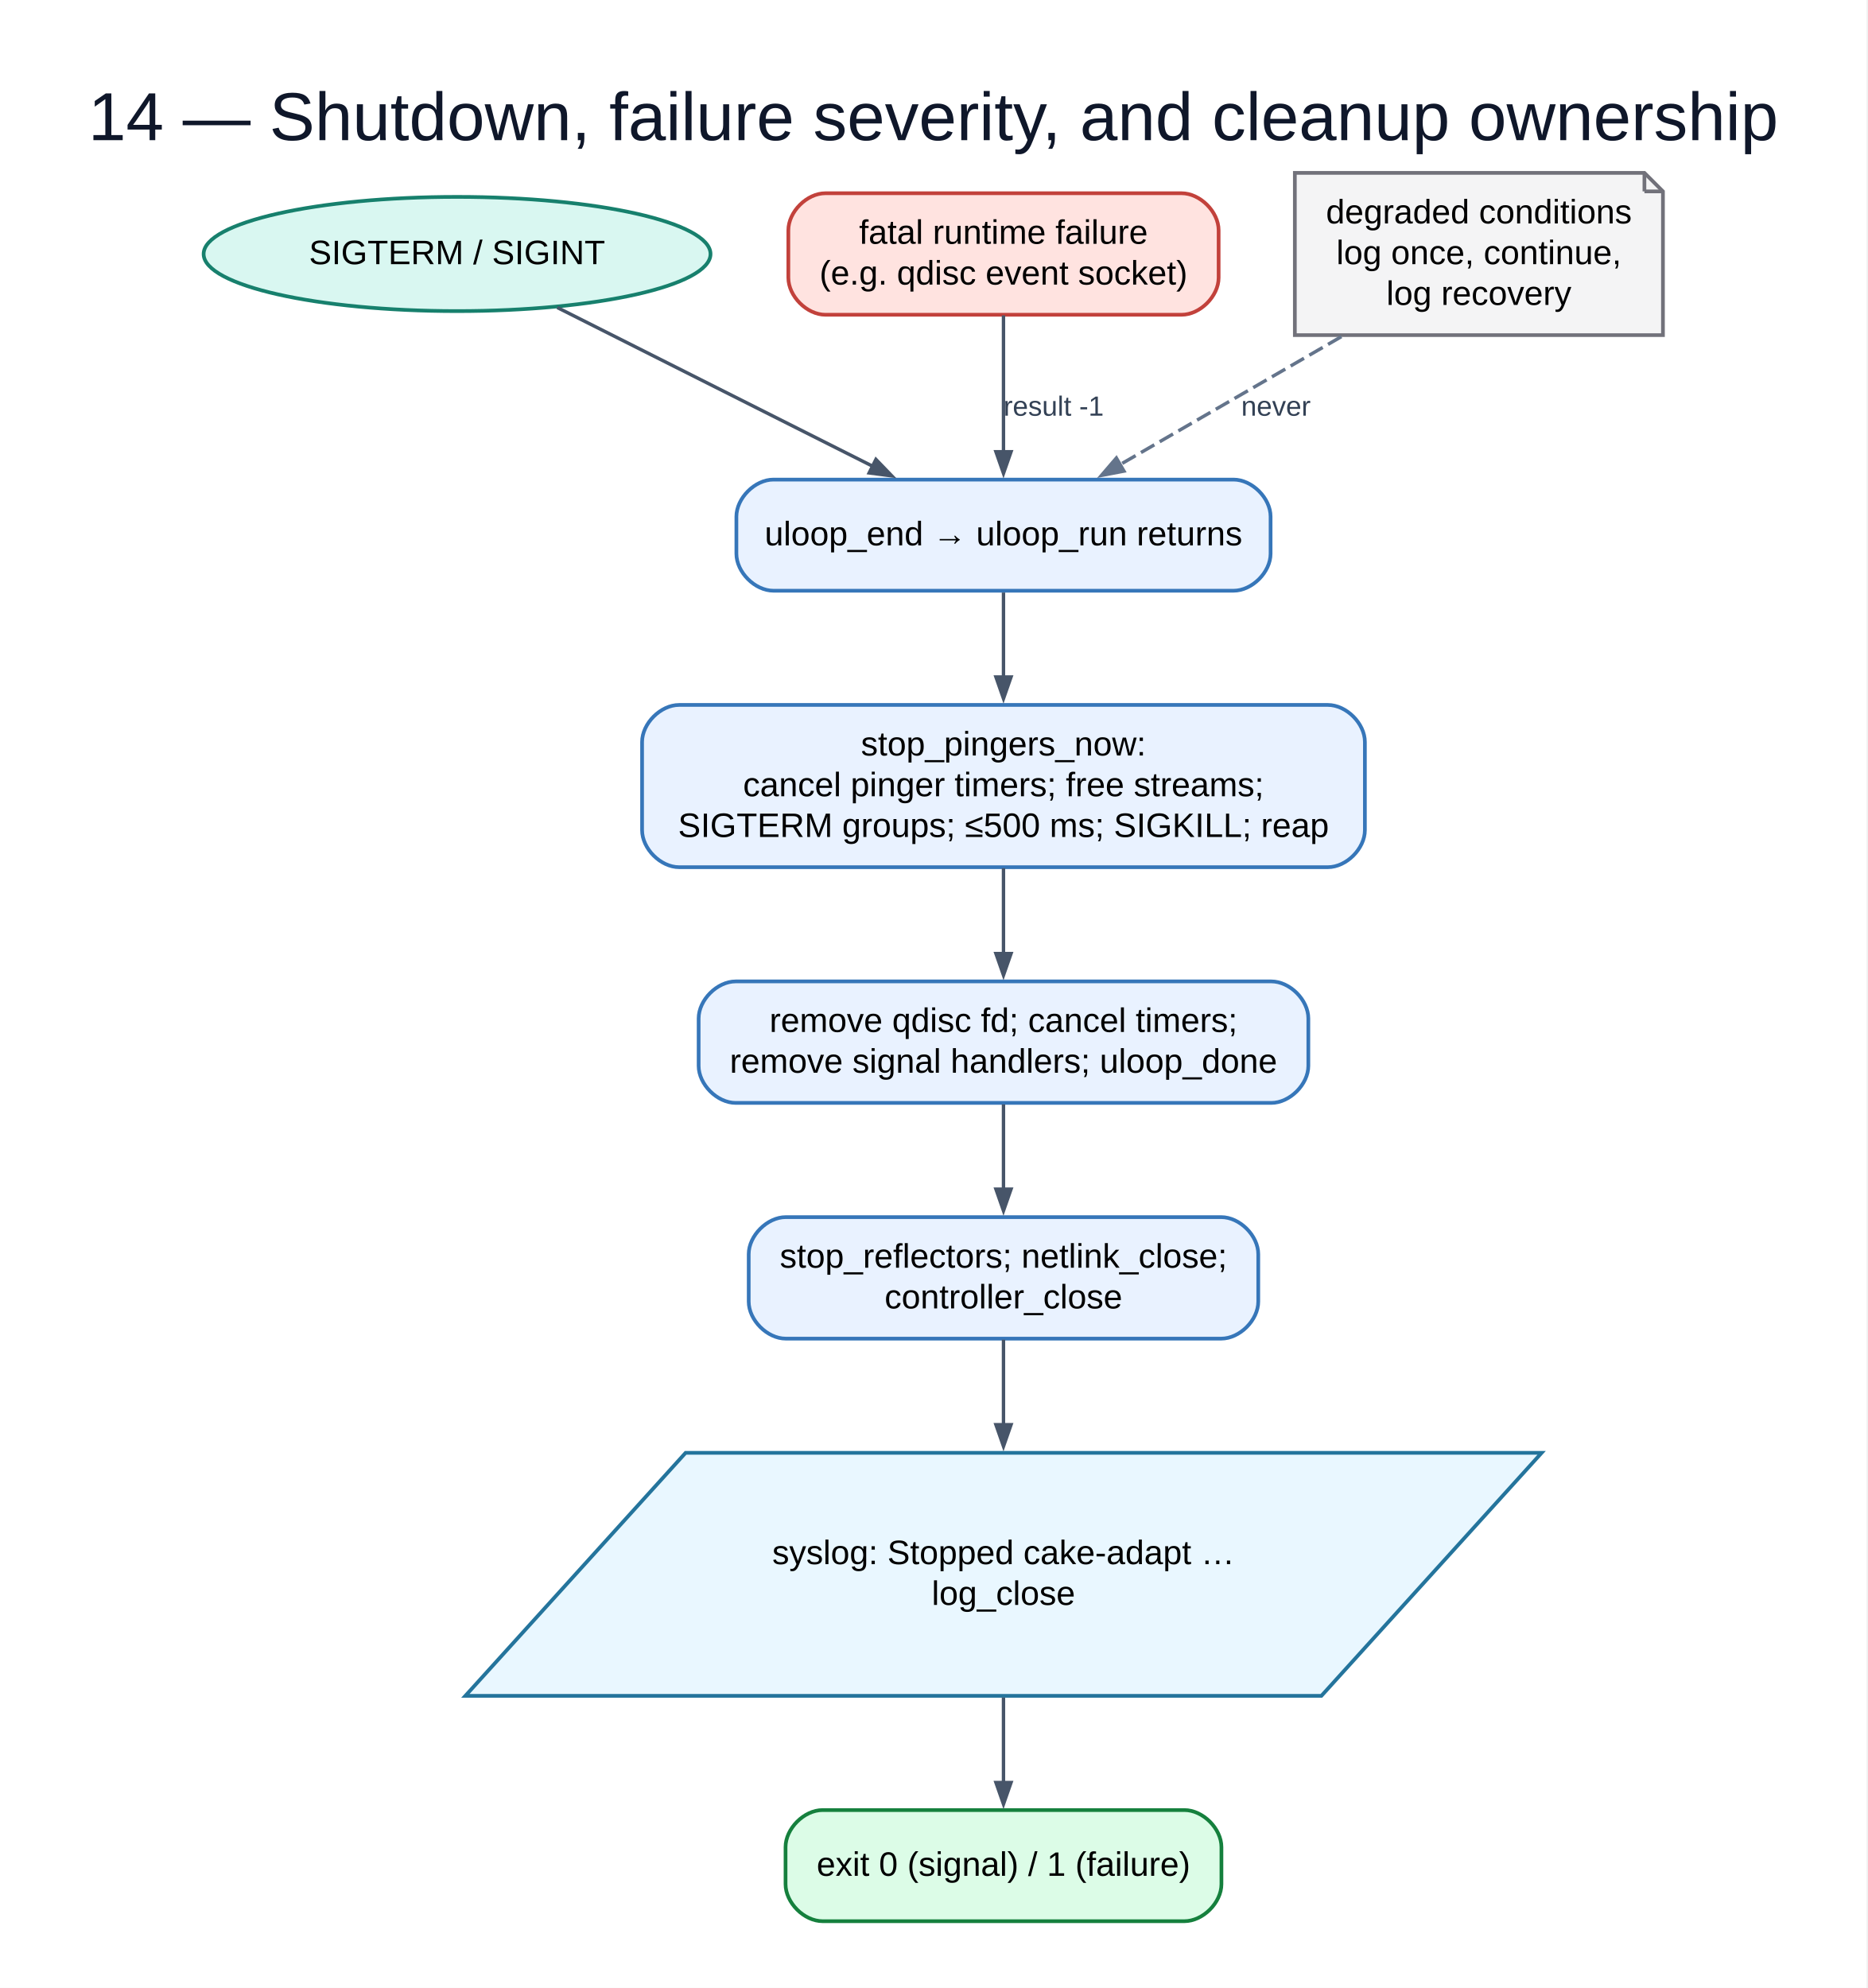
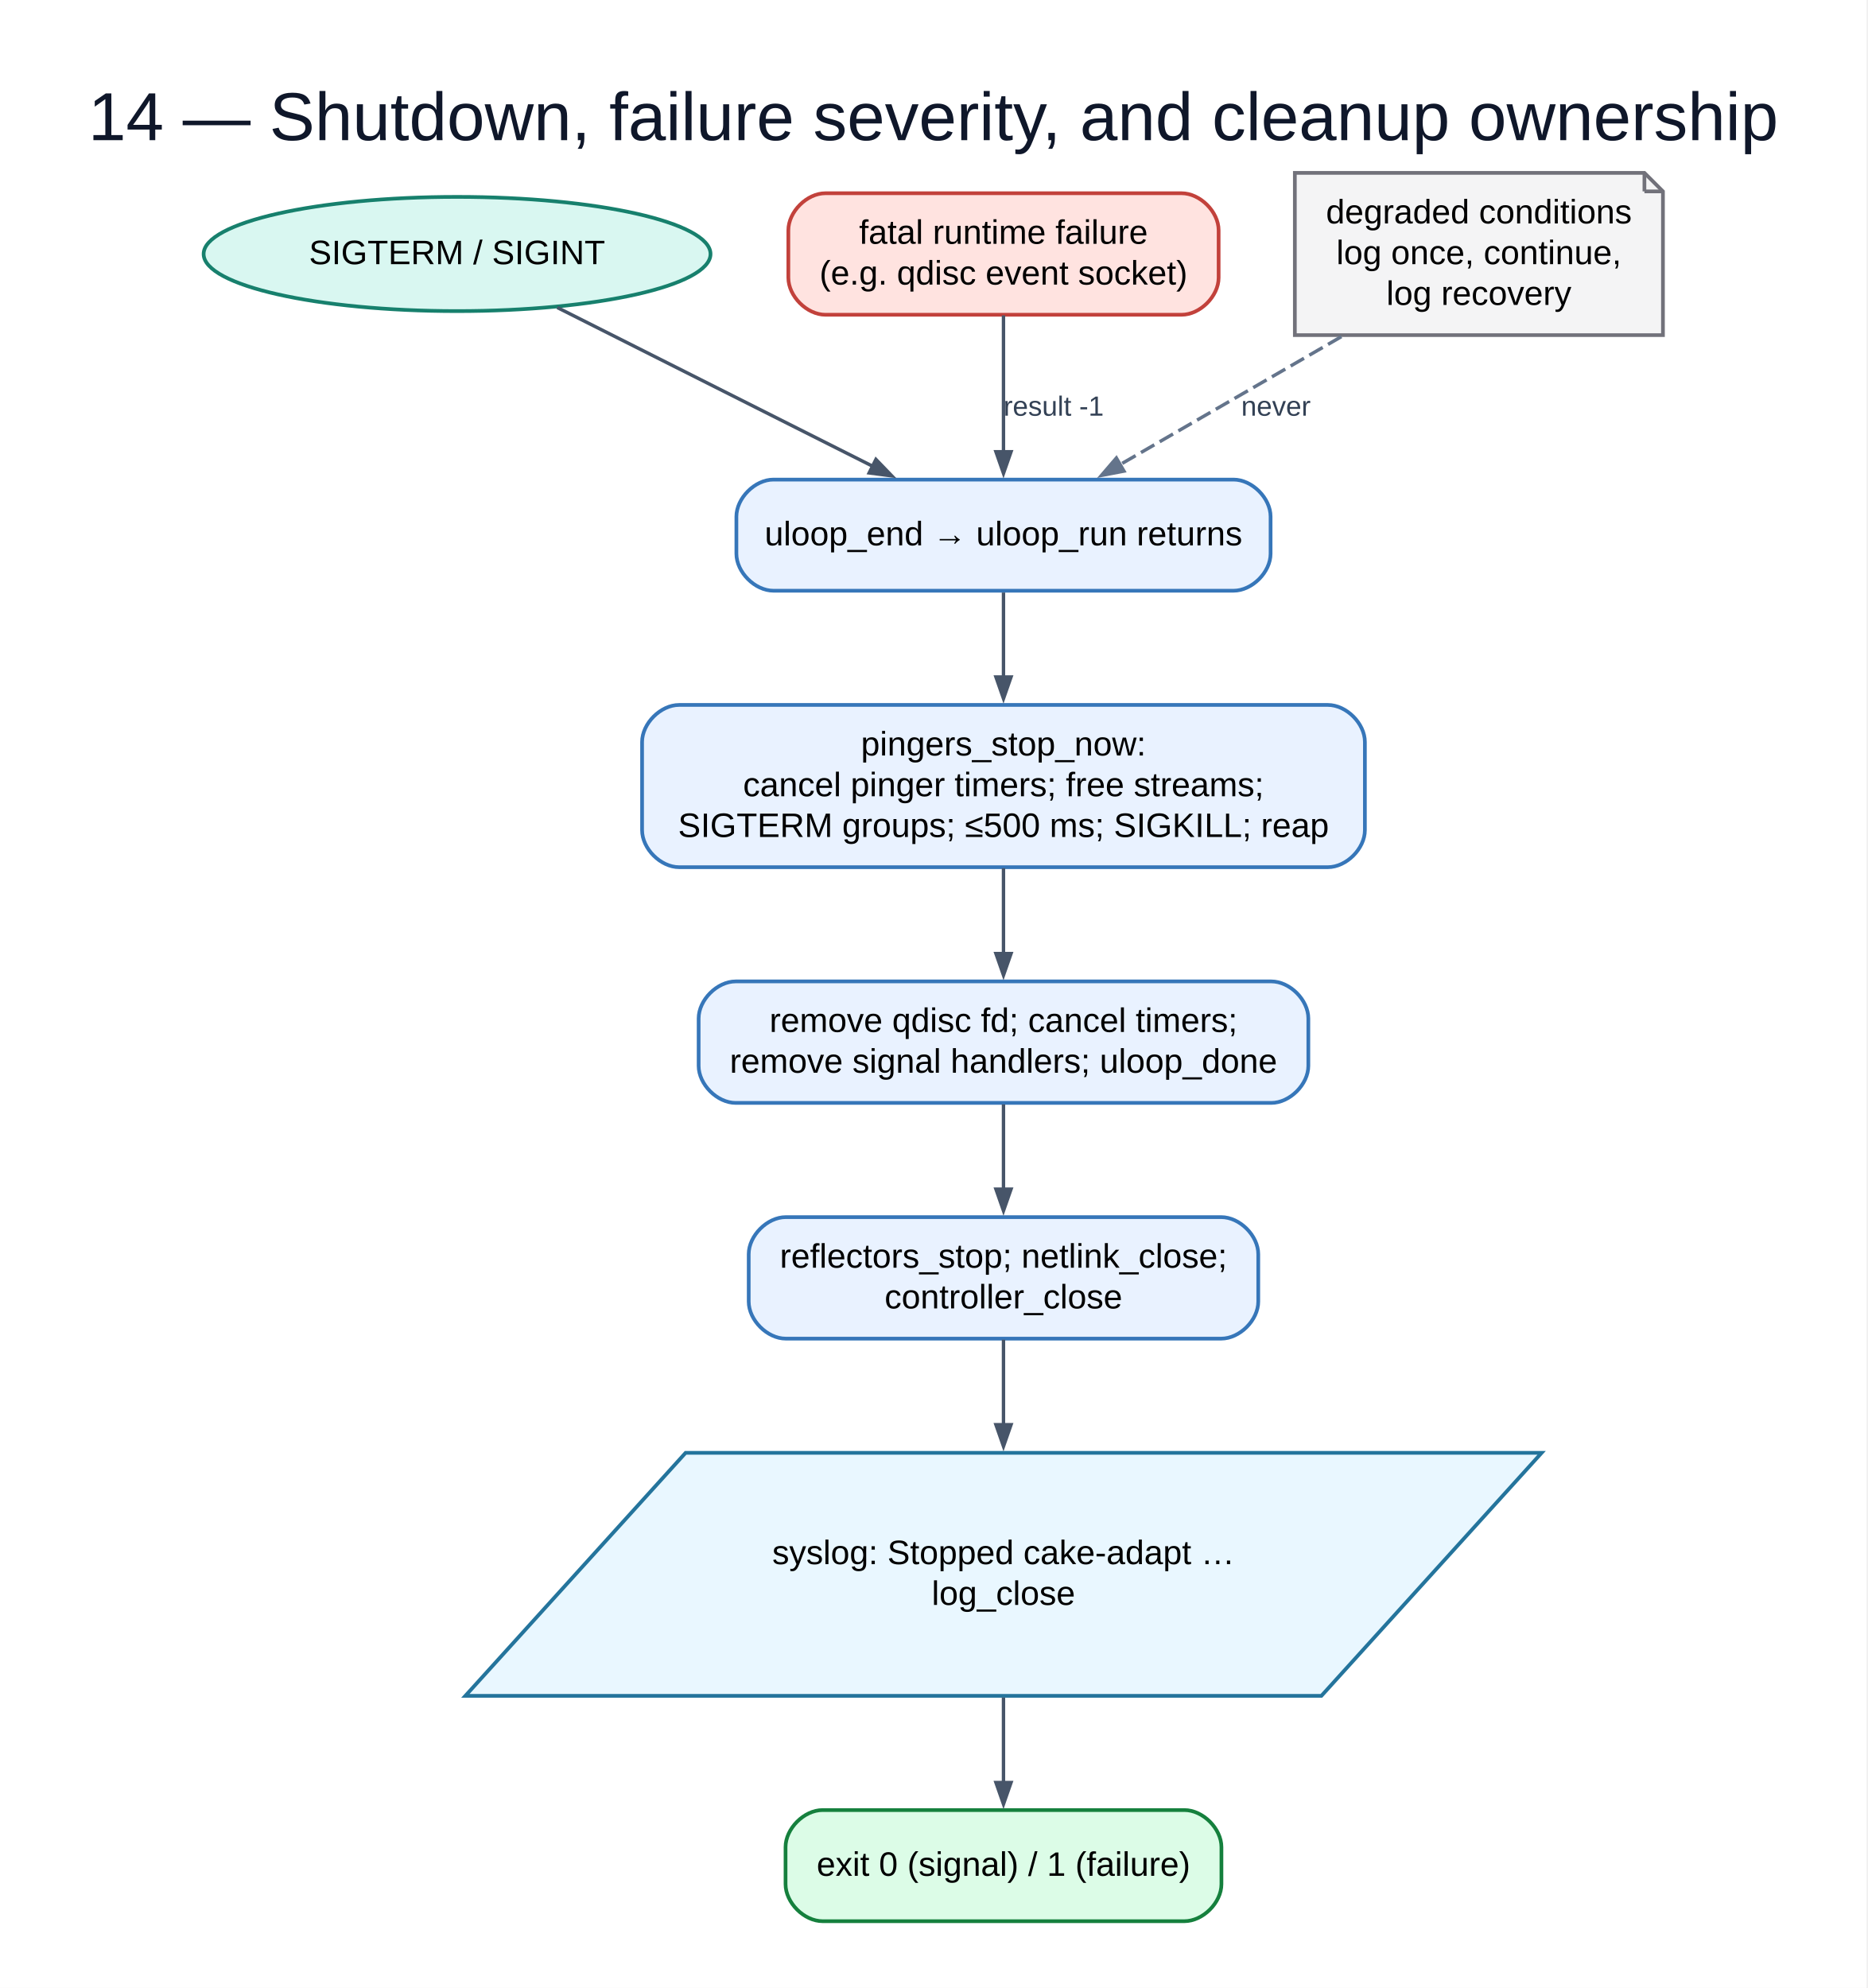
<svg xmlns="http://www.w3.org/2000/svg" width="605pt" height="644pt" viewBox="0.00 0.00 605.00 644.00">
  <g id="graph0" class="graph" transform="scale(1 1) rotate(0) translate(21.6 622.36)">
    <polygon fill="white" stroke="none" points="-21.6,21.6 -21.6,-622.36 583.03,-622.36 583.03,21.6 -21.6,21.6" />
    <text xml:space="preserve" text-anchor="middle" x="280.72" y="-576.96" font-family="Arial" font-size="22.00" fill="#0f172a">14 — Shutdown, failure severity, and cleanup ownership</text>
    <g id="node1" class="node">
      <ellipse fill="#d9f7f1" stroke="#17806d" stroke-width="1.2" cx="126.46" cy="-540.08" rx="82.1" ry="18.5" />
      <text xml:space="preserve" text-anchor="middle" x="126.46" y="-536.78" font-family="Arial" font-size="11.00">SIGTERM / SIGINT</text>
    </g>
    <g id="node3" class="node">
      <path fill="#e9f2ff" stroke="#3676b9" stroke-width="1.2" d="M377.98,-467C377.98,-467 228.94,-467 228.94,-467 222.94,-467 216.94,-461 216.94,-455 216.94,-455 216.94,-443 216.94,-443 216.94,-437 222.94,-431 228.94,-431 228.94,-431 377.98,-431 377.98,-431 383.98,-431 389.98,-437 389.98,-443 389.98,-443 389.98,-455 389.98,-455 389.98,-461 383.98,-467 377.98,-467" />
      <text xml:space="preserve" text-anchor="middle" x="303.46" y="-445.7" font-family="Arial" font-size="11.00">uloop_end → uloop_run returns</text>
    </g>
    <g id="edge1" class="edge">
      <path fill="none" stroke="#475569" stroke-width="1.1" d="M158.92,-522.74C187.63,-508.29 229.7,-487.12 261.05,-471.34" />
      <polygon fill="#475569" stroke="#475569" stroke-width="1.1" points="262.14,-473.54 267.29,-468.2 259.94,-469.16 262.14,-473.54" />
    </g>
    <g id="node2" class="node">
      <path fill="#ffe3e0" stroke="#c2413b" stroke-width="1.2" d="M361.15,-559.76C361.15,-559.76 245.77,-559.76 245.77,-559.76 239.77,-559.76 233.77,-553.76 233.77,-547.76 233.77,-547.76 233.77,-532.4 233.77,-532.4 233.77,-526.4 239.77,-520.4 245.77,-520.4 245.77,-520.4 361.15,-520.4 361.15,-520.4 367.15,-520.4 373.15,-526.4 373.15,-532.4 373.15,-532.4 373.15,-547.76 373.15,-547.76 373.15,-553.76 367.15,-559.76 361.15,-559.76" />
      <text xml:space="preserve" text-anchor="middle" x="303.46" y="-543.38" font-family="Arial" font-size="11.00">fatal runtime failure</text>
      <text xml:space="preserve" text-anchor="middle" x="303.46" y="-530.18" font-family="Arial" font-size="11.00">(e.g. qdisc event socket)</text>
    </g>
    <g id="edge2" class="edge">
      <path fill="none" stroke="#475569" stroke-width="1.1" d="M303.46,-520.19C303.46,-507.25 303.46,-489.92 303.46,-475.72" />
      <polygon fill="#475569" stroke="#475569" stroke-width="1.1" points="305.91,-476.02 303.46,-469.02 301.01,-476.02 305.91,-476.02" />
      <text xml:space="preserve" text-anchor="middle" x="319.71" y="-487.7" font-family="Arial" font-size="9.00" fill="#334155">result -1</text>
    </g>
    <g id="node4" class="node">
      <path fill="#e9f2ff" stroke="#3676b9" stroke-width="1.2" d="M408.53,-394C408.53,-394 198.39,-394 198.39,-394 192.39,-394 186.39,-388 186.39,-382 186.39,-382 186.39,-353.44 186.39,-353.44 186.39,-347.44 192.39,-341.44 198.39,-341.44 198.39,-341.44 408.53,-341.44 408.53,-341.44 414.53,-341.44 420.53,-347.44 420.53,-353.44 420.53,-353.44 420.53,-382 420.53,-382 420.53,-388 414.53,-394 408.53,-394" />
-       <text xml:space="preserve" text-anchor="middle" x="303.46" y="-377.62" font-family="Arial" font-size="11.00">stop_pingers_now:</text>
+       <text xml:space="preserve" text-anchor="middle" x="303.46" y="-377.62" font-family="Arial" font-size="11.00">pingers_stop_now:</text>
      <text xml:space="preserve" text-anchor="middle" x="303.46" y="-364.42" font-family="Arial" font-size="11.00">cancel pinger timers; free streams;</text>
      <text xml:space="preserve" text-anchor="middle" x="303.46" y="-351.22" font-family="Arial" font-size="11.00">SIGTERM groups; ≤500 ms; SIGKILL; reap</text>
    </g>
    <g id="edge3" class="edge">
      <path fill="none" stroke="#475569" stroke-width="1.1" d="M303.46,-430.41C303.46,-422.3 303.46,-412.4 303.46,-402.92" />
      <polygon fill="#475569" stroke="#475569" stroke-width="1.1" points="305.91,-403.06 303.46,-396.06 301.01,-403.06 305.91,-403.06" />
    </g>
    <g id="node5" class="node">
      <path fill="#e9f2ff" stroke="#3676b9" stroke-width="1.2" d="M390.21,-304.44C390.21,-304.44 216.71,-304.44 216.71,-304.44 210.71,-304.44 204.71,-298.44 204.71,-292.44 204.71,-292.44 204.71,-277.08 204.71,-277.08 204.71,-271.08 210.71,-265.08 216.71,-265.08 216.71,-265.08 390.21,-265.08 390.21,-265.08 396.21,-265.08 402.21,-271.08 402.21,-277.08 402.21,-277.08 402.21,-292.44 402.21,-292.44 402.21,-298.44 396.21,-304.44 390.21,-304.44" />
      <text xml:space="preserve" text-anchor="middle" x="303.46" y="-288.06" font-family="Arial" font-size="11.00">remove qdisc fd; cancel timers;</text>
      <text xml:space="preserve" text-anchor="middle" x="303.46" y="-274.86" font-family="Arial" font-size="11.00">remove signal handlers; uloop_done</text>
    </g>
    <g id="edge4" class="edge">
      <path fill="none" stroke="#475569" stroke-width="1.1" d="M303.46,-341.1C303.46,-332.28 303.46,-322.36 303.46,-313.38" />
      <polygon fill="#475569" stroke="#475569" stroke-width="1.1" points="305.91,-313.46 303.46,-306.46 301.01,-313.46 305.91,-313.46" />
    </g>
    <g id="node6" class="node">
      <path fill="#e9f2ff" stroke="#3676b9" stroke-width="1.2" d="M373.99,-228.08C373.99,-228.08 232.93,-228.08 232.93,-228.08 226.93,-228.08 220.93,-222.08 220.93,-216.08 220.93,-216.08 220.93,-200.72 220.93,-200.72 220.93,-194.72 226.93,-188.72 232.93,-188.72 232.93,-188.72 373.99,-188.72 373.99,-188.72 379.99,-188.72 385.99,-194.72 385.99,-200.72 385.99,-200.72 385.99,-216.08 385.99,-216.08 385.99,-222.08 379.99,-228.08 373.99,-228.08" />
-       <text xml:space="preserve" text-anchor="middle" x="303.46" y="-211.7" font-family="Arial" font-size="11.00">stop_reflectors; netlink_close;</text>
+       <text xml:space="preserve" text-anchor="middle" x="303.46" y="-211.7" font-family="Arial" font-size="11.00">reflectors_stop; netlink_close;</text>
      <text xml:space="preserve" text-anchor="middle" x="303.46" y="-198.5" font-family="Arial" font-size="11.00">controller_close</text>
    </g>
    <g id="edge5" class="edge">
      <path fill="none" stroke="#475569" stroke-width="1.1" d="M303.46,-264.61C303.46,-256.2 303.46,-246.16 303.46,-236.96" />
      <polygon fill="#475569" stroke="#475569" stroke-width="1.1" points="305.91,-237.15 303.46,-230.15 301.01,-237.15 305.91,-237.15" />
    </g>
    <g id="node7" class="node">
      <polygon fill="#e9f7ff" stroke="#24749c" stroke-width="1.2" points="477.78,-151.72 200.48,-151.72 129.14,-73 406.44,-73 477.78,-151.72" />
      <text xml:space="preserve" text-anchor="middle" x="303.46" y="-115.66" font-family="Arial" font-size="11.00">syslog: Stopped cake-adapt …</text>
      <text xml:space="preserve" text-anchor="middle" x="303.46" y="-102.46" font-family="Arial" font-size="11.00">log_close</text>
    </g>
    <g id="edge6" class="edge">
      <path fill="none" stroke="#475569" stroke-width="1.1" d="M303.46,-188.37C303.46,-180.32 303.46,-170.54 303.46,-160.75" />
      <polygon fill="#475569" stroke="#475569" stroke-width="1.1" points="305.91,-160.84 303.46,-153.84 301.01,-160.84 305.91,-160.84" />
    </g>
    <g id="node8" class="node">
      <path fill="#dcfce7" stroke="#15803d" stroke-width="1.2" d="M362.06,-36C362.06,-36 244.86,-36 244.86,-36 238.86,-36 232.86,-30 232.86,-24 232.86,-24 232.86,-12 232.86,-12 232.86,-6 238.86,0 244.86,0 244.86,0 362.06,0 362.06,0 368.06,0 374.06,-6 374.06,-12 374.06,-12 374.06,-24 374.06,-24 374.06,-30 368.06,-36 362.06,-36" />
      <text xml:space="preserve" text-anchor="middle" x="303.46" y="-14.7" font-family="Arial" font-size="11.00">exit 0 (signal) / 1 (failure)</text>
    </g>
    <g id="edge7" class="edge">
      <path fill="none" stroke="#475569" stroke-width="1.1" d="M303.46,-72.46C303.46,-63.09 303.46,-53.32 303.46,-44.72" />
      <polygon fill="#475569" stroke="#475569" stroke-width="1.1" points="305.91,-44.93 303.46,-37.93 301.01,-44.93 305.91,-44.93" />
    </g>
    <g id="node9" class="node">
      <polygon fill="#f4f4f5" stroke="#71717a" stroke-width="1.2" points="511.08,-566.36 397.84,-566.36 397.84,-513.8 517.08,-513.8 517.08,-560.36 511.08,-566.36" />
      <polyline fill="none" stroke="#71717a" stroke-width="1.2" points="511.08,-566.36 511.08,-560.36" />
      <polyline fill="none" stroke="#71717a" stroke-width="1.2" points="517.08,-560.36 511.08,-560.36" />
      <text xml:space="preserve" text-anchor="middle" x="457.46" y="-549.98" font-family="Arial" font-size="11.00">degraded conditions</text>
      <text xml:space="preserve" text-anchor="middle" x="457.46" y="-536.78" font-family="Arial" font-size="11.00">log once, continue,</text>
      <text xml:space="preserve" text-anchor="middle" x="457.46" y="-523.58" font-family="Arial" font-size="11.00">log recovery</text>
    </g>
    <g id="edge8" class="edge">
      <path fill="none" stroke="#64748b" stroke-width="1.1" stroke-dasharray="5,2" d="M412.92,-513.31C390.19,-500.17 362.85,-484.35 341.17,-471.82" />
      <polygon fill="#64748b" stroke="#64748b" stroke-width="1.1" points="342.49,-469.75 335.2,-468.36 340.03,-473.99 342.49,-469.75" />
      <text xml:space="preserve" text-anchor="middle" x="391.72" y="-487.7" font-family="Arial" font-size="9.00" fill="#334155">never</text>
    </g>
  </g>
</svg>
